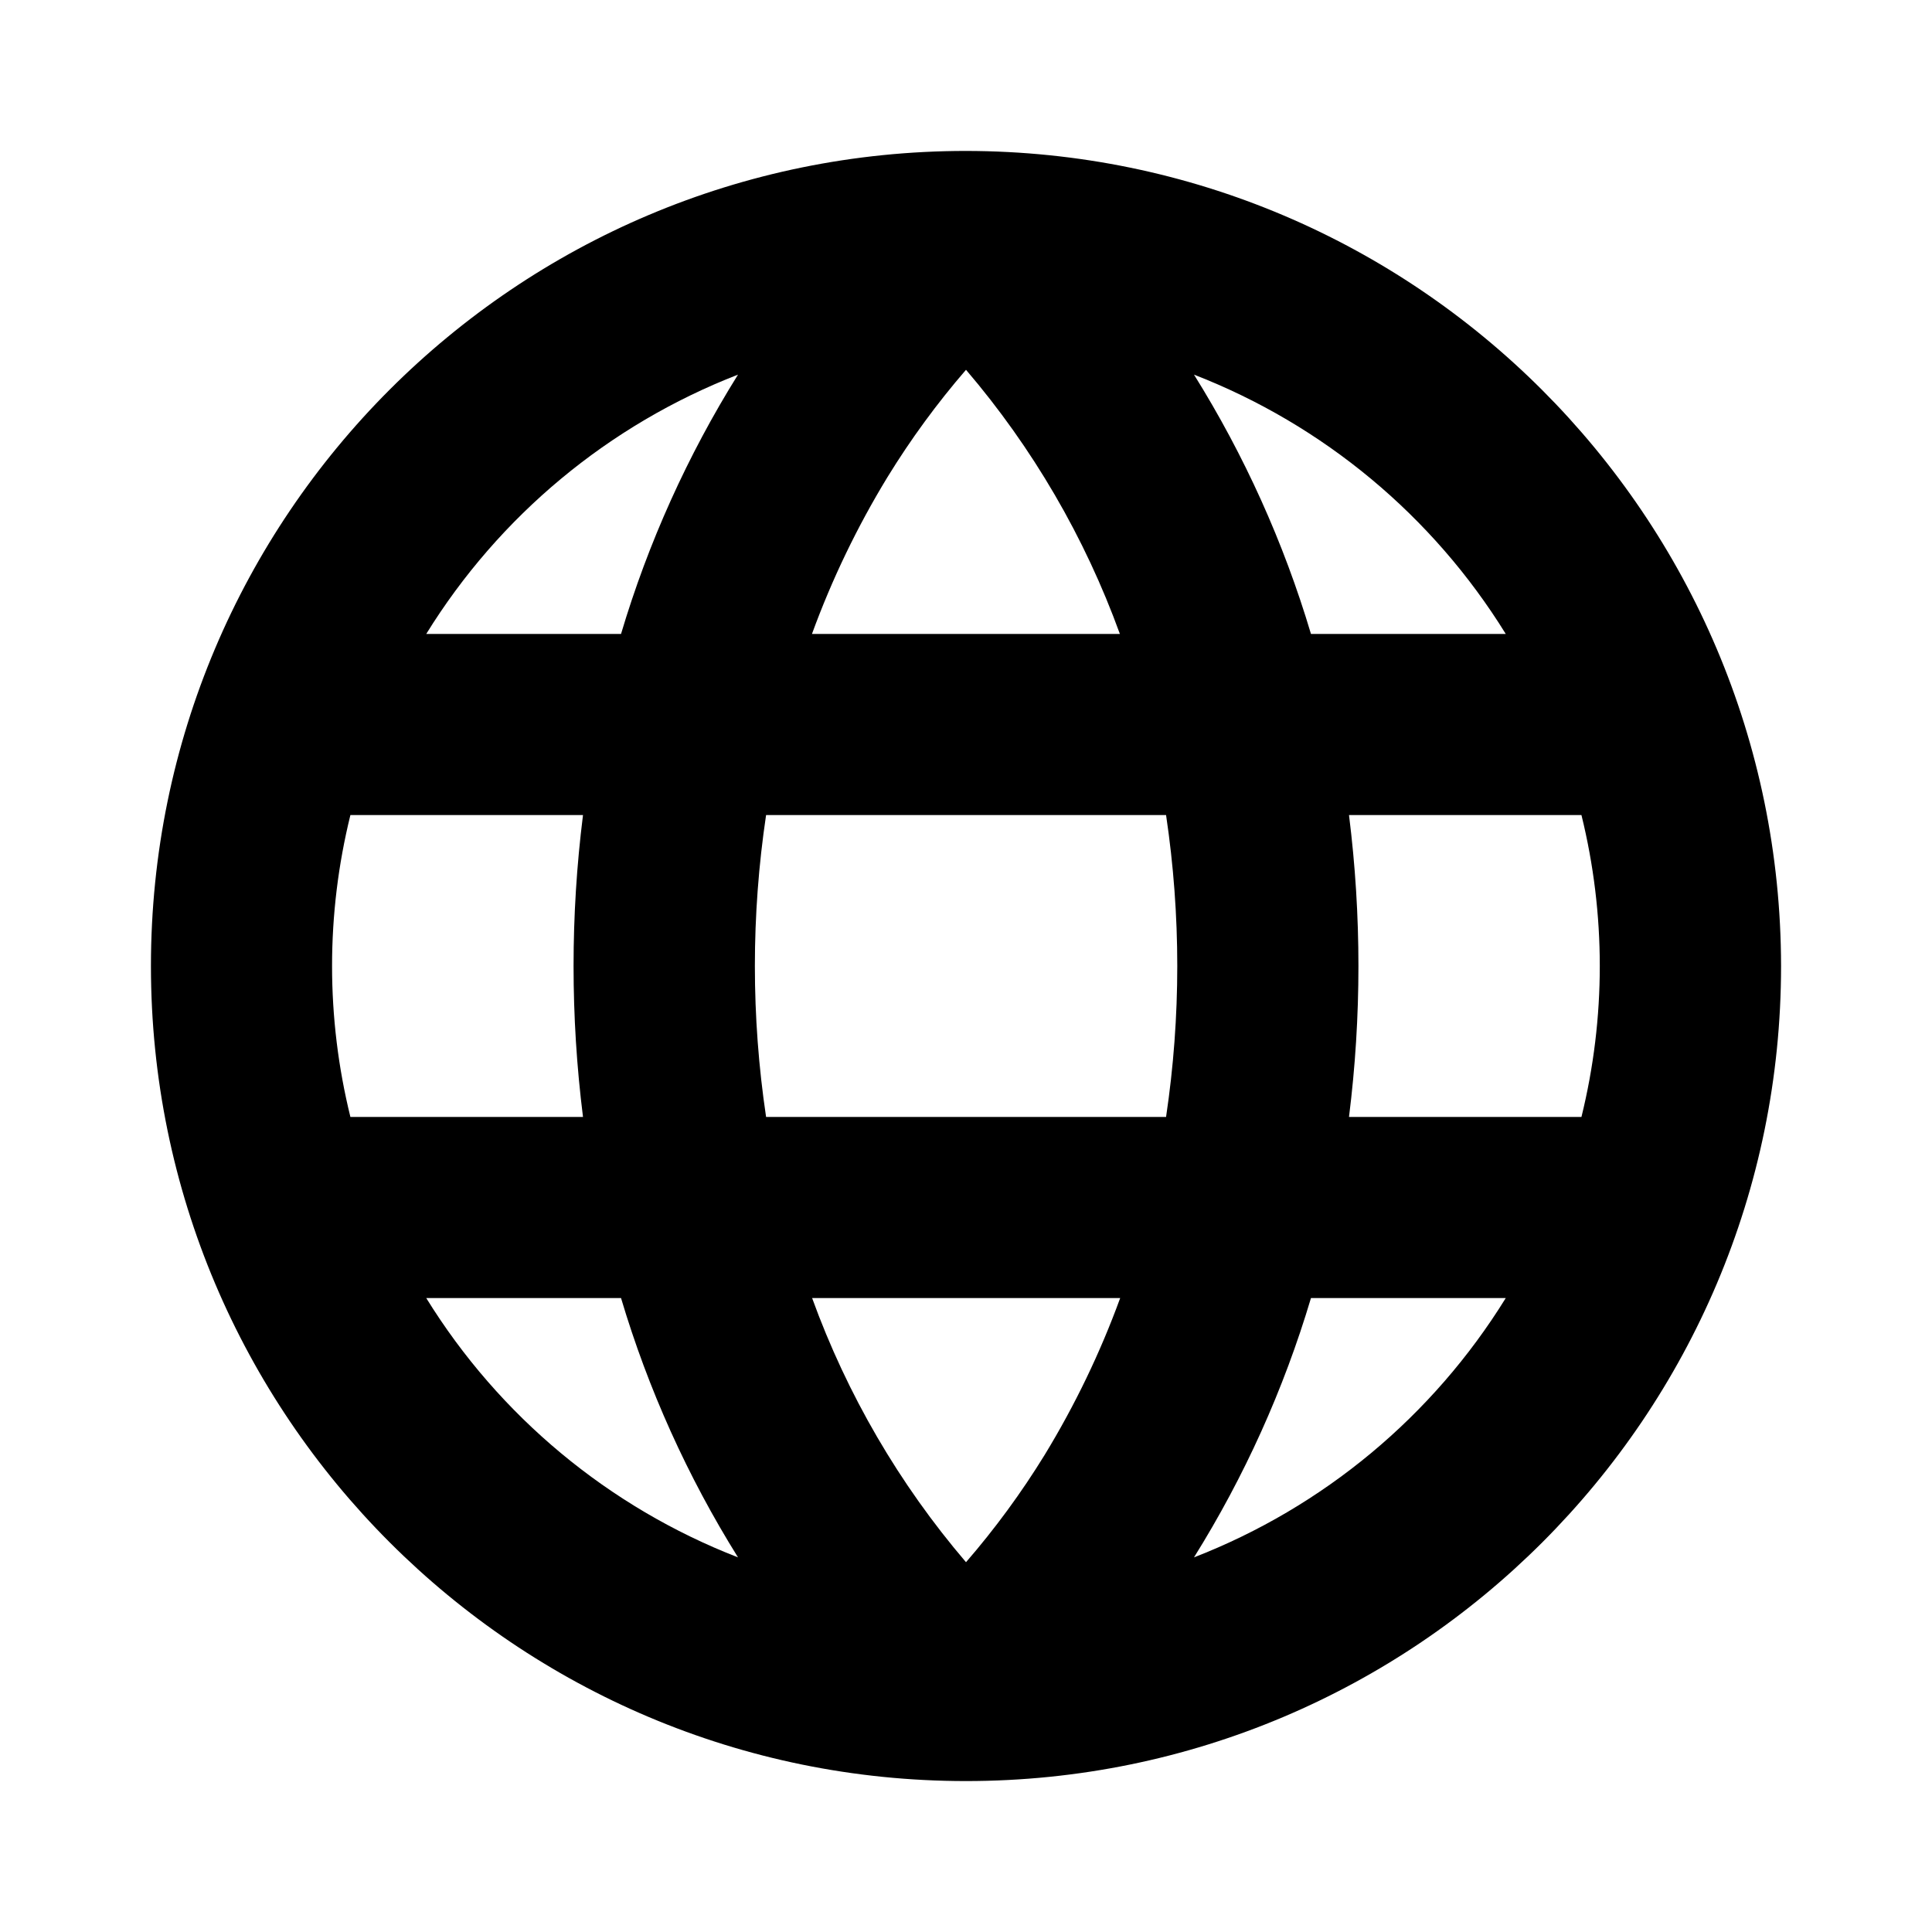
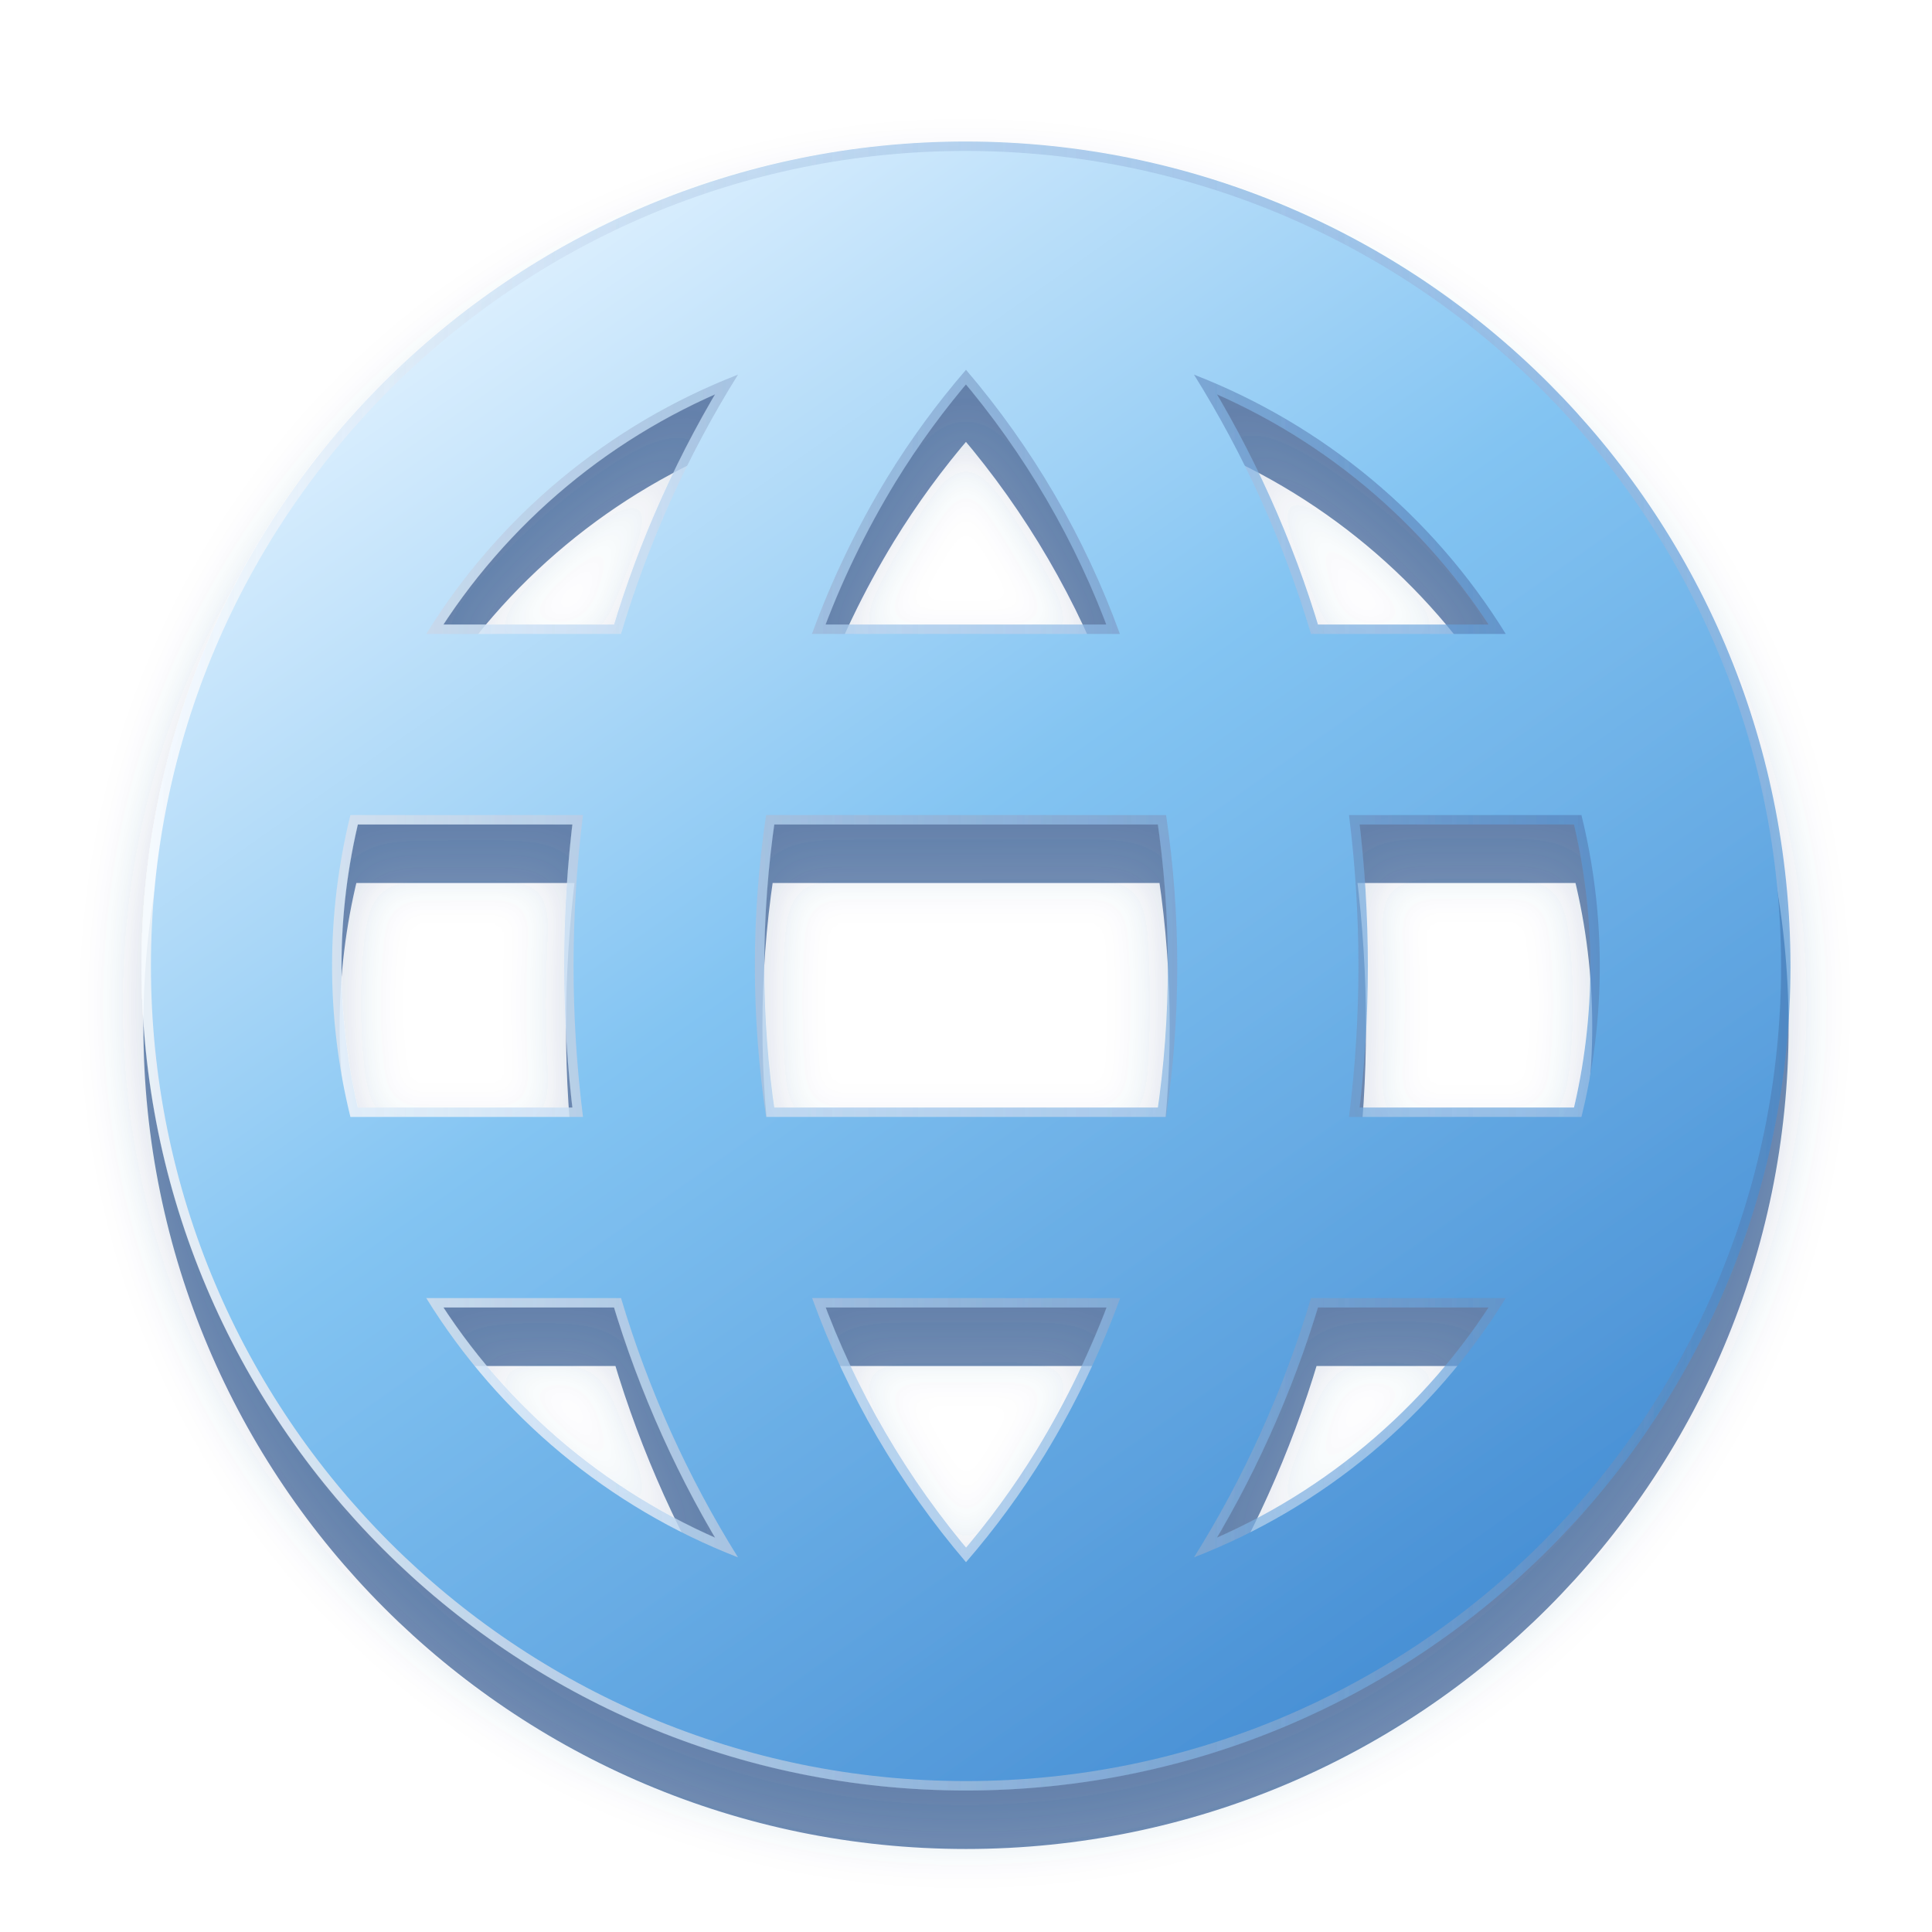
- <svg xmlns="http://www.w3.org/2000/svg" viewBox="0 0 256 256" fill="currentColor">
-   <path d="M128,20A108,108,0,1,0,236,128,108.12,108.12,0,0,0,128,20Zm0,187a113.4,113.4,0,0,1-20.39-35h40.82a116.94,116.94,0,0,1-10,20.77A108.61,108.61,0,0,1,128,207Zm-26.49-59a135.42,135.42,0,0,1,0-40h53a135.42,135.42,0,0,1,0,40ZM44,128a83.49,83.49,0,0,1,2.43-20H77.25a160.63,160.63,0,0,0,0,40H46.43A83.49,83.49,0,0,1,44,128Zm84-79a113.4,113.4,0,0,1,20.39,35H107.59a116.94,116.94,0,0,1,10-20.77A108.61,108.61,0,0,1,128,49Zm50.73,59h30.82a83.52,83.52,0,0,1,0,40H178.75a160.63,160.63,0,0,0,0-40Zm20.77-24H173.71a140.82,140.82,0,0,0-15.5-34.36A84.51,84.51,0,0,1,199.52,84ZM97.79,49.64A140.82,140.82,0,0,0,82.29,84H56.48A84.51,84.51,0,0,1,97.79,49.64ZM56.48,172H82.29a140.82,140.82,0,0,0,15.5,34.36A84.51,84.51,0,0,1,56.48,172Zm101.73,34.36A140.82,140.82,0,0,0,173.71,172h25.81A84.51,84.51,0,0,1,158.21,206.36Z" />
+ <svg xmlns="http://www.w3.org/2000/svg" width="256" height="256" viewBox="0 0 256 256">
+   <defs>
+     <linearGradient id="body" x1="18%" y1="5%" x2="82%" y2="96%">
+       <stop offset="0" stop-color="#E4F3FF" />
+       <stop offset=".43" stop-color="#83C4F2" />
+       <stop offset="1" stop-color="#438BD2" />
+     </linearGradient>
+     <linearGradient id="rim">
+       <stop stop-color="#F4FAFF" stop-opacity=".9" />
+       <stop offset="1" stop-color="#438BD2" stop-opacity=".6" />
+     </linearGradient>
+     <filter id="lift" x="-30%" y="-30%" width="170%" height="180%">
+       <feDropShadow dx="0" dy="5" stdDeviation="4" flood-color="#31588F" flood-opacity=".24" />
+     </filter>
+   </defs>
+   <g transform="translate(0 8)" fill="#31588F" stroke="#31588F" stroke-width="2" stroke-linejoin="round" stroke-linecap="round" opacity=".68">
+     <path data-icon-shape="true" d="M128,20A108,108,0,1,0,236,128,108.12,108.12,0,0,0,128,20Zm0,187a113.4,113.4,0,0,1-20.39-35h40.82a116.94,116.94,0,0,1-10,20.77A108.61,108.61,0,0,1,128,207Zm-26.49-59a135.42,135.42,0,0,1,0-40h53a135.42,135.42,0,0,1,0,40ZM44,128a83.49,83.49,0,0,1,2.43-20H77.25a160.63,160.63,0,0,0,0,40H46.43A83.49,83.49,0,0,1,44,128Zm84-79a113.4,113.4,0,0,1,20.39,35H107.59a116.94,116.94,0,0,1,10-20.77A108.61,108.61,0,0,1,128,49Zm50.73,59h30.82a83.52,83.52,0,0,1,0,40H178.75a160.63,160.63,0,0,0,0-40Zm20.77-24H173.71a140.82,140.82,0,0,0-15.5-34.36A84.51,84.51,0,0,1,199.52,84ZM97.79,49.64A140.82,140.82,0,0,0,82.29,84H56.48A84.51,84.51,0,0,1,97.79,49.64ZM56.48,172H82.29a140.82,140.82,0,0,0,15.5,34.36A84.51,84.51,0,0,1,56.48,172Zm101.73,34.36A140.82,140.82,0,0,0,173.71,172h25.81A84.51,84.51,0,0,1,158.21,206.36Z" />
+   </g>
+   <g fill="url(#body)" stroke="url(#rim)" stroke-width="2.5" stroke-linejoin="round" stroke-linecap="round" paint-order="stroke fill" filter="url(#lift)">
+     <path data-icon-shape="true" d="M128,20A108,108,0,1,0,236,128,108.12,108.12,0,0,0,128,20Zm0,187a113.4,113.4,0,0,1-20.39-35h40.82a116.94,116.94,0,0,1-10,20.77A108.61,108.61,0,0,1,128,207Zm-26.49-59a135.42,135.42,0,0,1,0-40h53a135.42,135.42,0,0,1,0,40ZM44,128a83.49,83.49,0,0,1,2.43-20H77.25a160.63,160.63,0,0,0,0,40H46.43A83.49,83.49,0,0,1,44,128Zm84-79a113.4,113.4,0,0,1,20.39,35H107.59a116.94,116.94,0,0,1,10-20.77A108.61,108.61,0,0,1,128,49Zm50.73,59h30.82a83.52,83.52,0,0,1,0,40H178.75a160.63,160.63,0,0,0,0-40Zm20.77-24H173.71a140.82,140.82,0,0,0-15.5-34.36A84.51,84.51,0,0,1,199.52,84ZM97.79,49.64A140.82,140.82,0,0,0,82.29,84H56.48A84.51,84.51,0,0,1,97.79,49.64ZM56.48,172H82.29a140.82,140.82,0,0,0,15.5,34.36A84.51,84.51,0,0,1,56.48,172Zm101.73,34.36A140.82,140.82,0,0,0,173.71,172h25.81A84.51,84.51,0,0,1,158.21,206.36Z" />
+   </g>
</svg>
